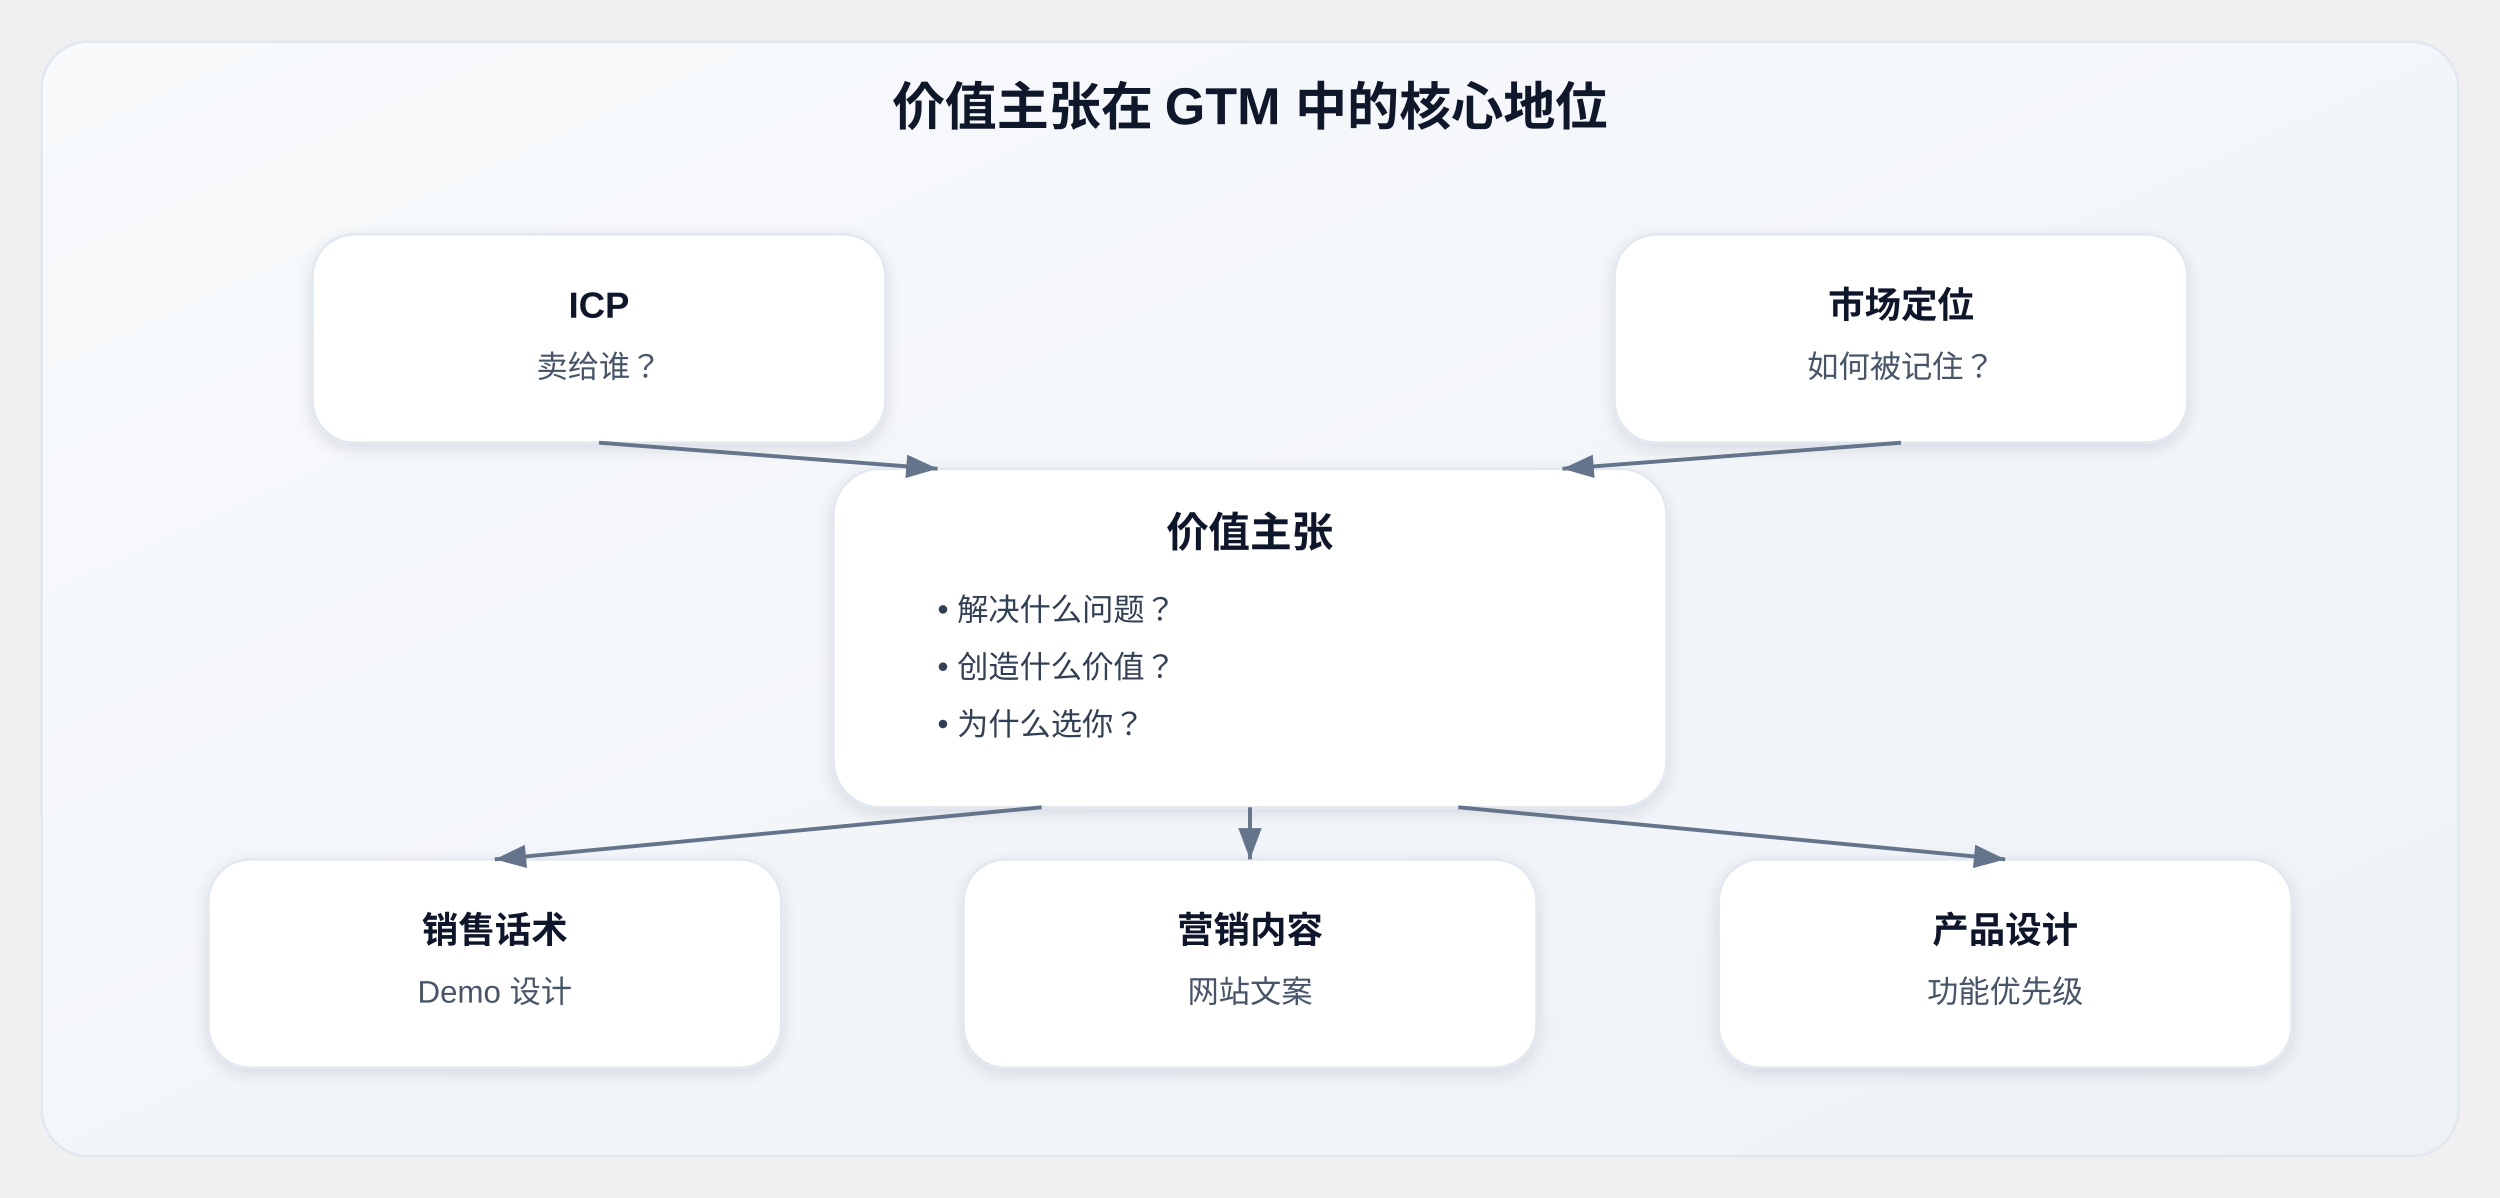
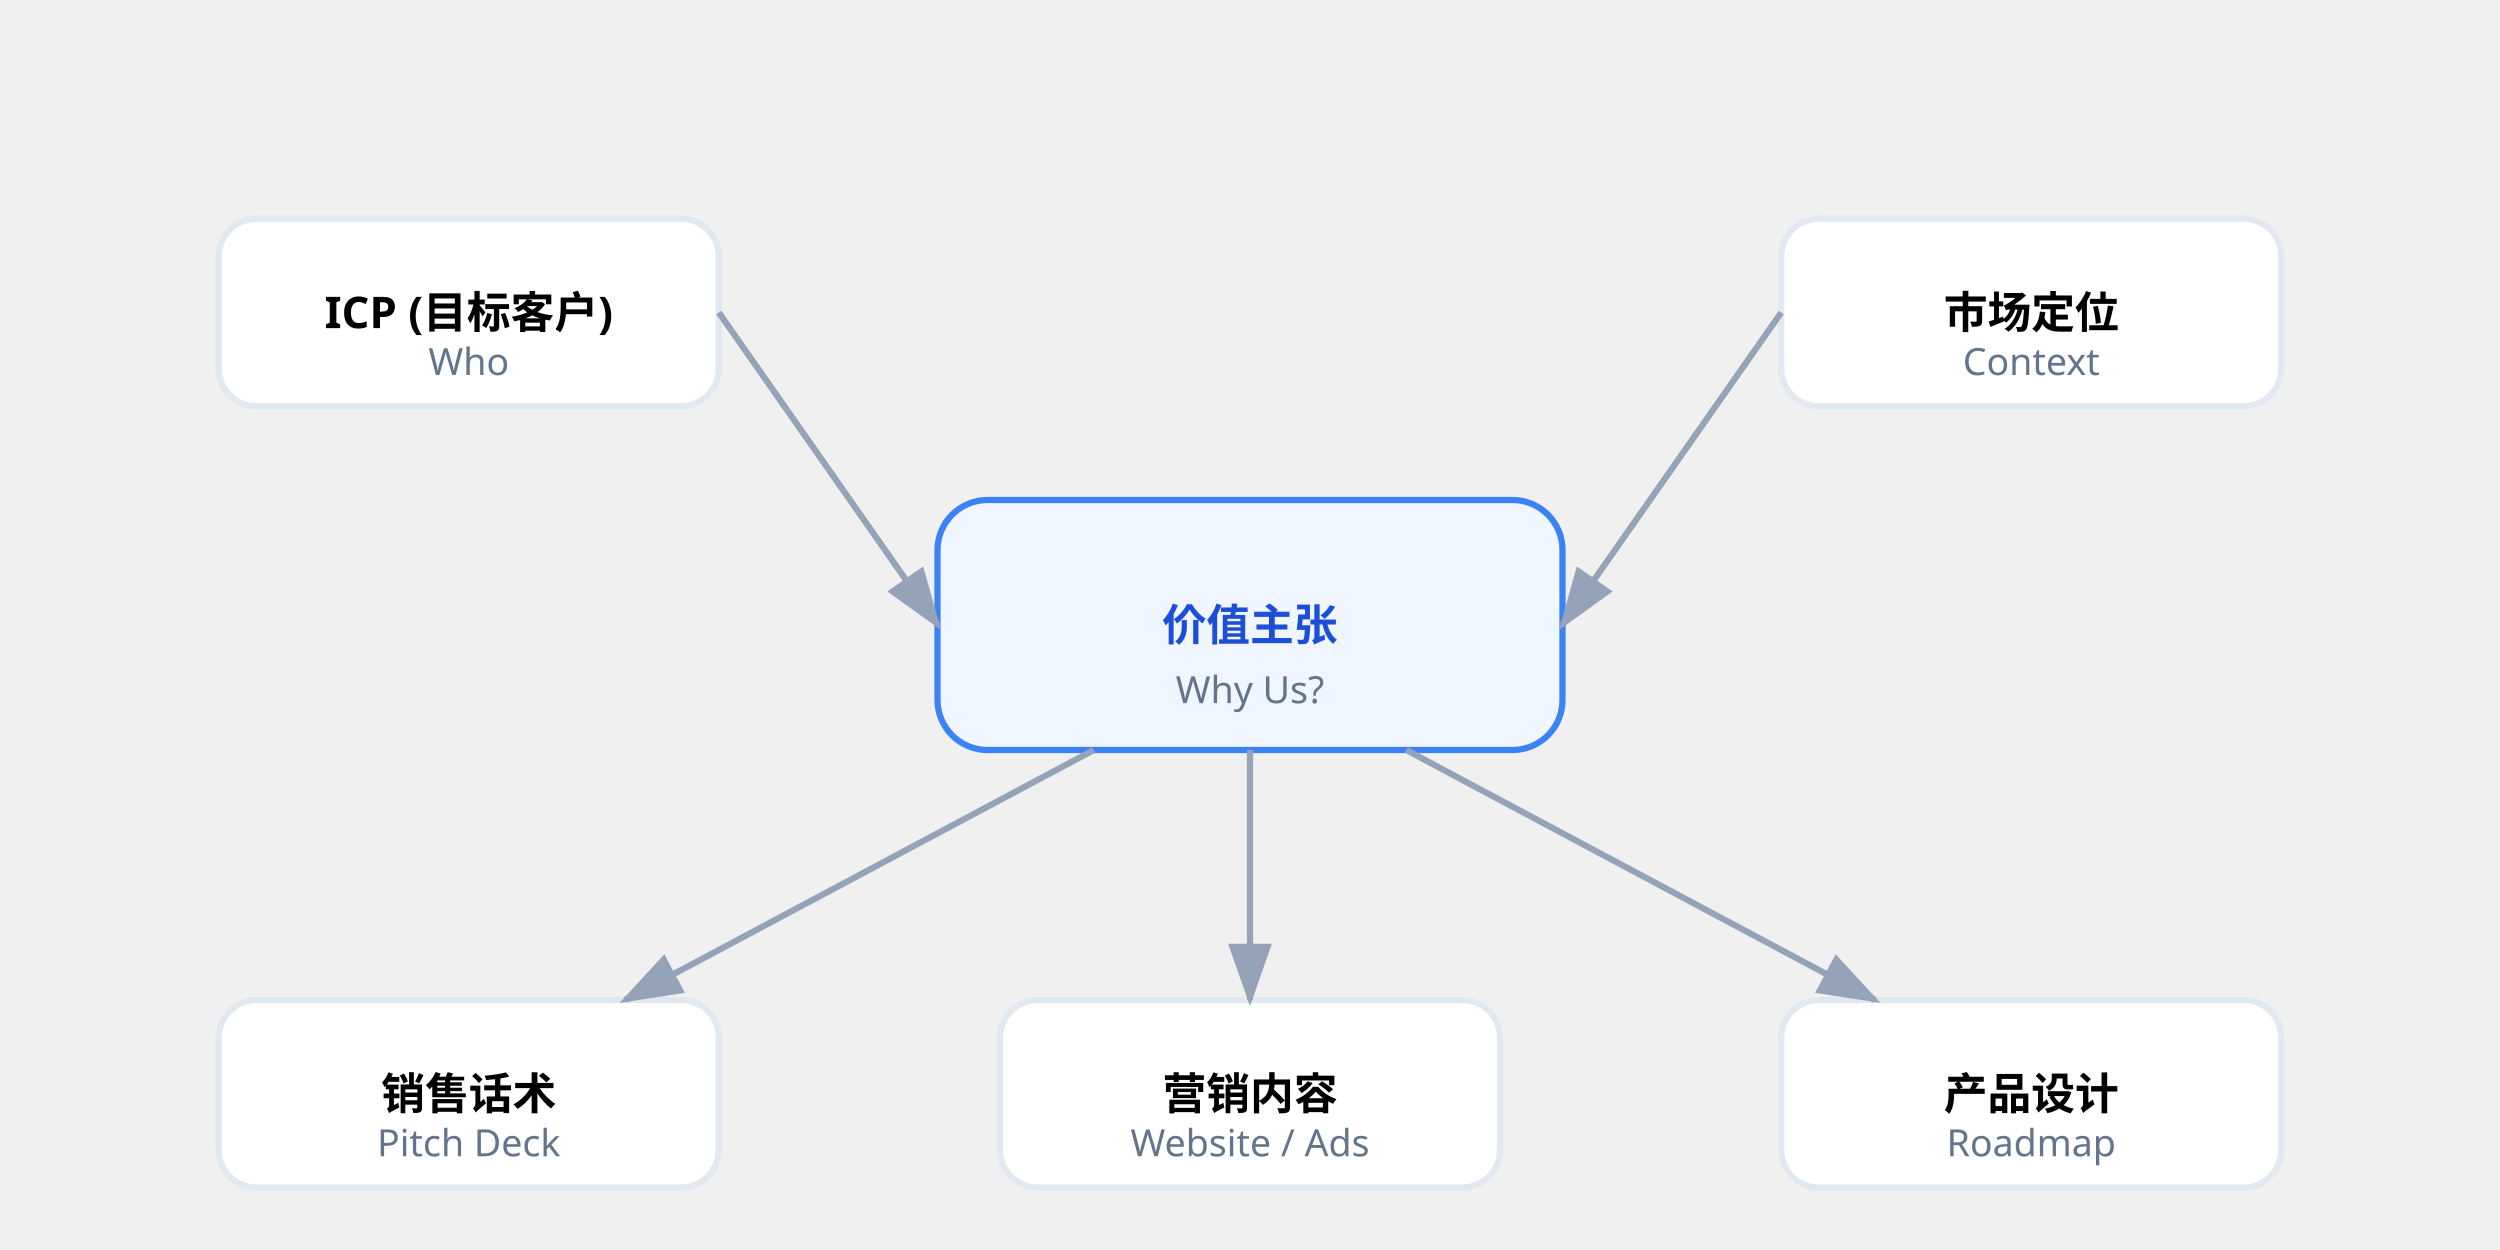
- <svg xmlns="http://www.w3.org/2000/svg" width="960" height="460" viewBox="0 0 960 460" role="img" aria-labelledby="vp-core-title vp-core-desc">
+ <svg xmlns="http://www.w3.org/2000/svg" width="800" height="400" viewBox="0 0 800 400">
  <defs>
-     <linearGradient id="vp-core-bg" x1="0" y1="0" x2="1" y2="1">
-       <stop offset="0%" stop-color="#F8FAFC" />
-       <stop offset="100%" stop-color="#EEF2F7" />
-     </linearGradient>
-     <filter id="vp-core-shadow" x="-10%" y="-10%" width="120%" height="120%">
-       <feDropShadow dx="0" dy="2" stdDeviation="3" flood-color="#0F172A" flood-opacity="0.12" />
-     </filter>
-     <marker id="vp-core-arrow" markerWidth="10" markerHeight="10" refX="8" refY="3" orient="auto" markerUnits="strokeWidth">
-       <path d="M0,0 L8,3 L0,6 Z" fill="#64748B" />
+     <style>
+       .node { fill: #FFFFFF; stroke: #E2E8F0; stroke-width: 2; rx: 12; }
+       .core-node { fill: #EFF6FF; stroke: #3B82F6; stroke-width: 2; rx: 16; }
+       .text-title { font-family: system-ui, sans-serif; font-weight: 700; font-size: 14px; text-anchor: middle; }
+       .text-desc { font-family: system-ui, sans-serif; font-size: 12px; fill: #64748B; text-anchor: middle; }
+       .arrow { stroke: #94A3B8; stroke-width: 2; marker-end: url(#arrow); }
+     </style>
+     <marker id="arrow" markerWidth="10" markerHeight="7" refX="9" refY="3.5" orient="auto">
+       <polygon points="0 0, 10 3.5, 0 7" fill="#94A3B8" />
    </marker>
-     <style>
-       .title { font: 700 20px/1.2 "Noto Sans SC", "PingFang SC", "Microsoft YaHei", Arial, sans-serif; fill: #0F172A; }
-       .card-title { font: 700 14px/1.2 "Noto Sans SC", "PingFang SC", "Microsoft YaHei", Arial, sans-serif; fill: #0F172A; }
-       .card-sub { font: 12px/1.3 "Noto Sans SC", "PingFang SC", "Microsoft YaHei", Arial, sans-serif; fill: #475569; }
-       .center-title { font: 700 16px/1.2 "Noto Sans SC", "PingFang SC", "Microsoft YaHei", Arial, sans-serif; fill: #0F172A; }
-       .center-item { font: 12px/1.3 "Noto Sans SC", "PingFang SC", "Microsoft YaHei", Arial, sans-serif; fill: #334155; }
-       .line { stroke: #64748B; stroke-width: 1.5; fill: none; }
-     </style>
  </defs>
-   <rect x="16" y="16" width="928" height="428" rx="18" fill="url(#vp-core-bg)" stroke="#E2E8F0" />
-   <text x="480" y="48" text-anchor="middle" class="title">价值主张在 GTM 中的核心地位</text>
-   <g filter="url(#vp-core-shadow)">
-     <rect x="120" y="90" width="220" height="80" rx="16" fill="#FFFFFF" stroke="#E2E8F0" />
-     <text x="230" y="122" text-anchor="middle" class="card-title">ICP</text>
-     <text x="230" y="145" text-anchor="middle" class="card-sub">卖给谁？</text>
+   <g transform="translate(150, 100)">
+     <rect x="-80" y="-30" width="160" height="60" class="node" />
+     <text x="0" y="5" class="text-title">ICP (目标客户)</text>
+     <text x="0" y="20" class="text-desc">Who</text>
  </g>
-   <g filter="url(#vp-core-shadow)">
-     <rect x="620" y="90" width="220" height="80" rx="16" fill="#FFFFFF" stroke="#E2E8F0" />
-     <text x="730" y="122" text-anchor="middle" class="card-title">市场定位</text>
-     <text x="730" y="145" text-anchor="middle" class="card-sub">如何被记住？</text>
+   <g transform="translate(650, 100)">
+     <rect x="-80" y="-30" width="160" height="60" class="node" />
+     <text x="0" y="5" class="text-title">市场定位</text>
+     <text x="0" y="20" class="text-desc">Context</text>
  </g>
-   <g filter="url(#vp-core-shadow)">
-     <rect x="320" y="180" width="320" height="130" rx="18" fill="#FFFFFF" stroke="#E2E8F0" />
-     <text x="480" y="210" text-anchor="middle" class="center-title">价值主张</text>
-     <text x="360" y="238" class="center-item">• 解决什么问题？</text>
-     <text x="360" y="260" class="center-item">• 创造什么价值？</text>
-     <text x="360" y="282" class="center-item">• 为什么选你？</text>
+   <g transform="translate(400, 200)">
+     <rect x="-100" y="-40" width="200" height="80" class="core-node" />
+     <text x="0" y="5" class="text-title" font-size="16" fill="#1D4ED8">价值主张</text>
+     <text x="0" y="25" class="text-desc" fill="#3B82F6">Why Us?</text>
  </g>
-   <g filter="url(#vp-core-shadow)">
-     <rect x="80" y="330" width="220" height="80" rx="16" fill="#FFFFFF" stroke="#E2E8F0" />
-     <text x="190" y="362" text-anchor="middle" class="card-title">销售话术</text>
-     <text x="190" y="385" text-anchor="middle" class="card-sub">Demo 设计</text>
+   <g transform="translate(150, 350)">
+     <rect x="-80" y="-30" width="160" height="60" class="node" />
+     <text x="0" y="5" class="text-title">销售话术</text>
+     <text x="0" y="20" class="text-desc">Pitch Deck</text>
  </g>
-   <g filter="url(#vp-core-shadow)">
-     <rect x="370" y="330" width="220" height="80" rx="16" fill="#FFFFFF" stroke="#E2E8F0" />
-     <text x="480" y="362" text-anchor="middle" class="card-title">营销内容</text>
-     <text x="480" y="385" text-anchor="middle" class="card-sub">网站文案</text>
+   <g transform="translate(400, 350)">
+     <rect x="-80" y="-30" width="160" height="60" class="node" />
+     <text x="0" y="5" class="text-title">营销内容</text>
+     <text x="0" y="20" class="text-desc">Website / Ads</text>
  </g>
-   <g filter="url(#vp-core-shadow)">
-     <rect x="660" y="330" width="220" height="80" rx="16" fill="#FFFFFF" stroke="#E2E8F0" />
-     <text x="770" y="362" text-anchor="middle" class="card-title">产品设计</text>
-     <text x="770" y="385" text-anchor="middle" class="card-sub">功能优先级</text>
+   <g transform="translate(650, 350)">
+     <rect x="-80" y="-30" width="160" height="60" class="node" />
+     <text x="0" y="5" class="text-title">产品设计</text>
+     <text x="0" y="20" class="text-desc">Roadmap</text>
  </g>
-   <line x1="230" y1="170" x2="360" y2="180" class="line" marker-end="url(#vp-core-arrow)" />
-   <line x1="730" y1="170" x2="600" y2="180" class="line" marker-end="url(#vp-core-arrow)" />
-   <line x1="400" y1="310" x2="190" y2="330" class="line" marker-end="url(#vp-core-arrow)" />
-   <line x1="480" y1="310" x2="480" y2="330" class="line" marker-end="url(#vp-core-arrow)" />
-   <line x1="560" y1="310" x2="770" y2="330" class="line" marker-end="url(#vp-core-arrow)" />
+   <path d="M230,100 L300,200" class="arrow" />
+   <path d="M570,100 L500,200" class="arrow" />
+   <path d="M350,240 L200,320" class="arrow" />
+   <path d="M400,240 L400,320" class="arrow" />
+   <path d="M450,240 L600,320" class="arrow" />
</svg>
